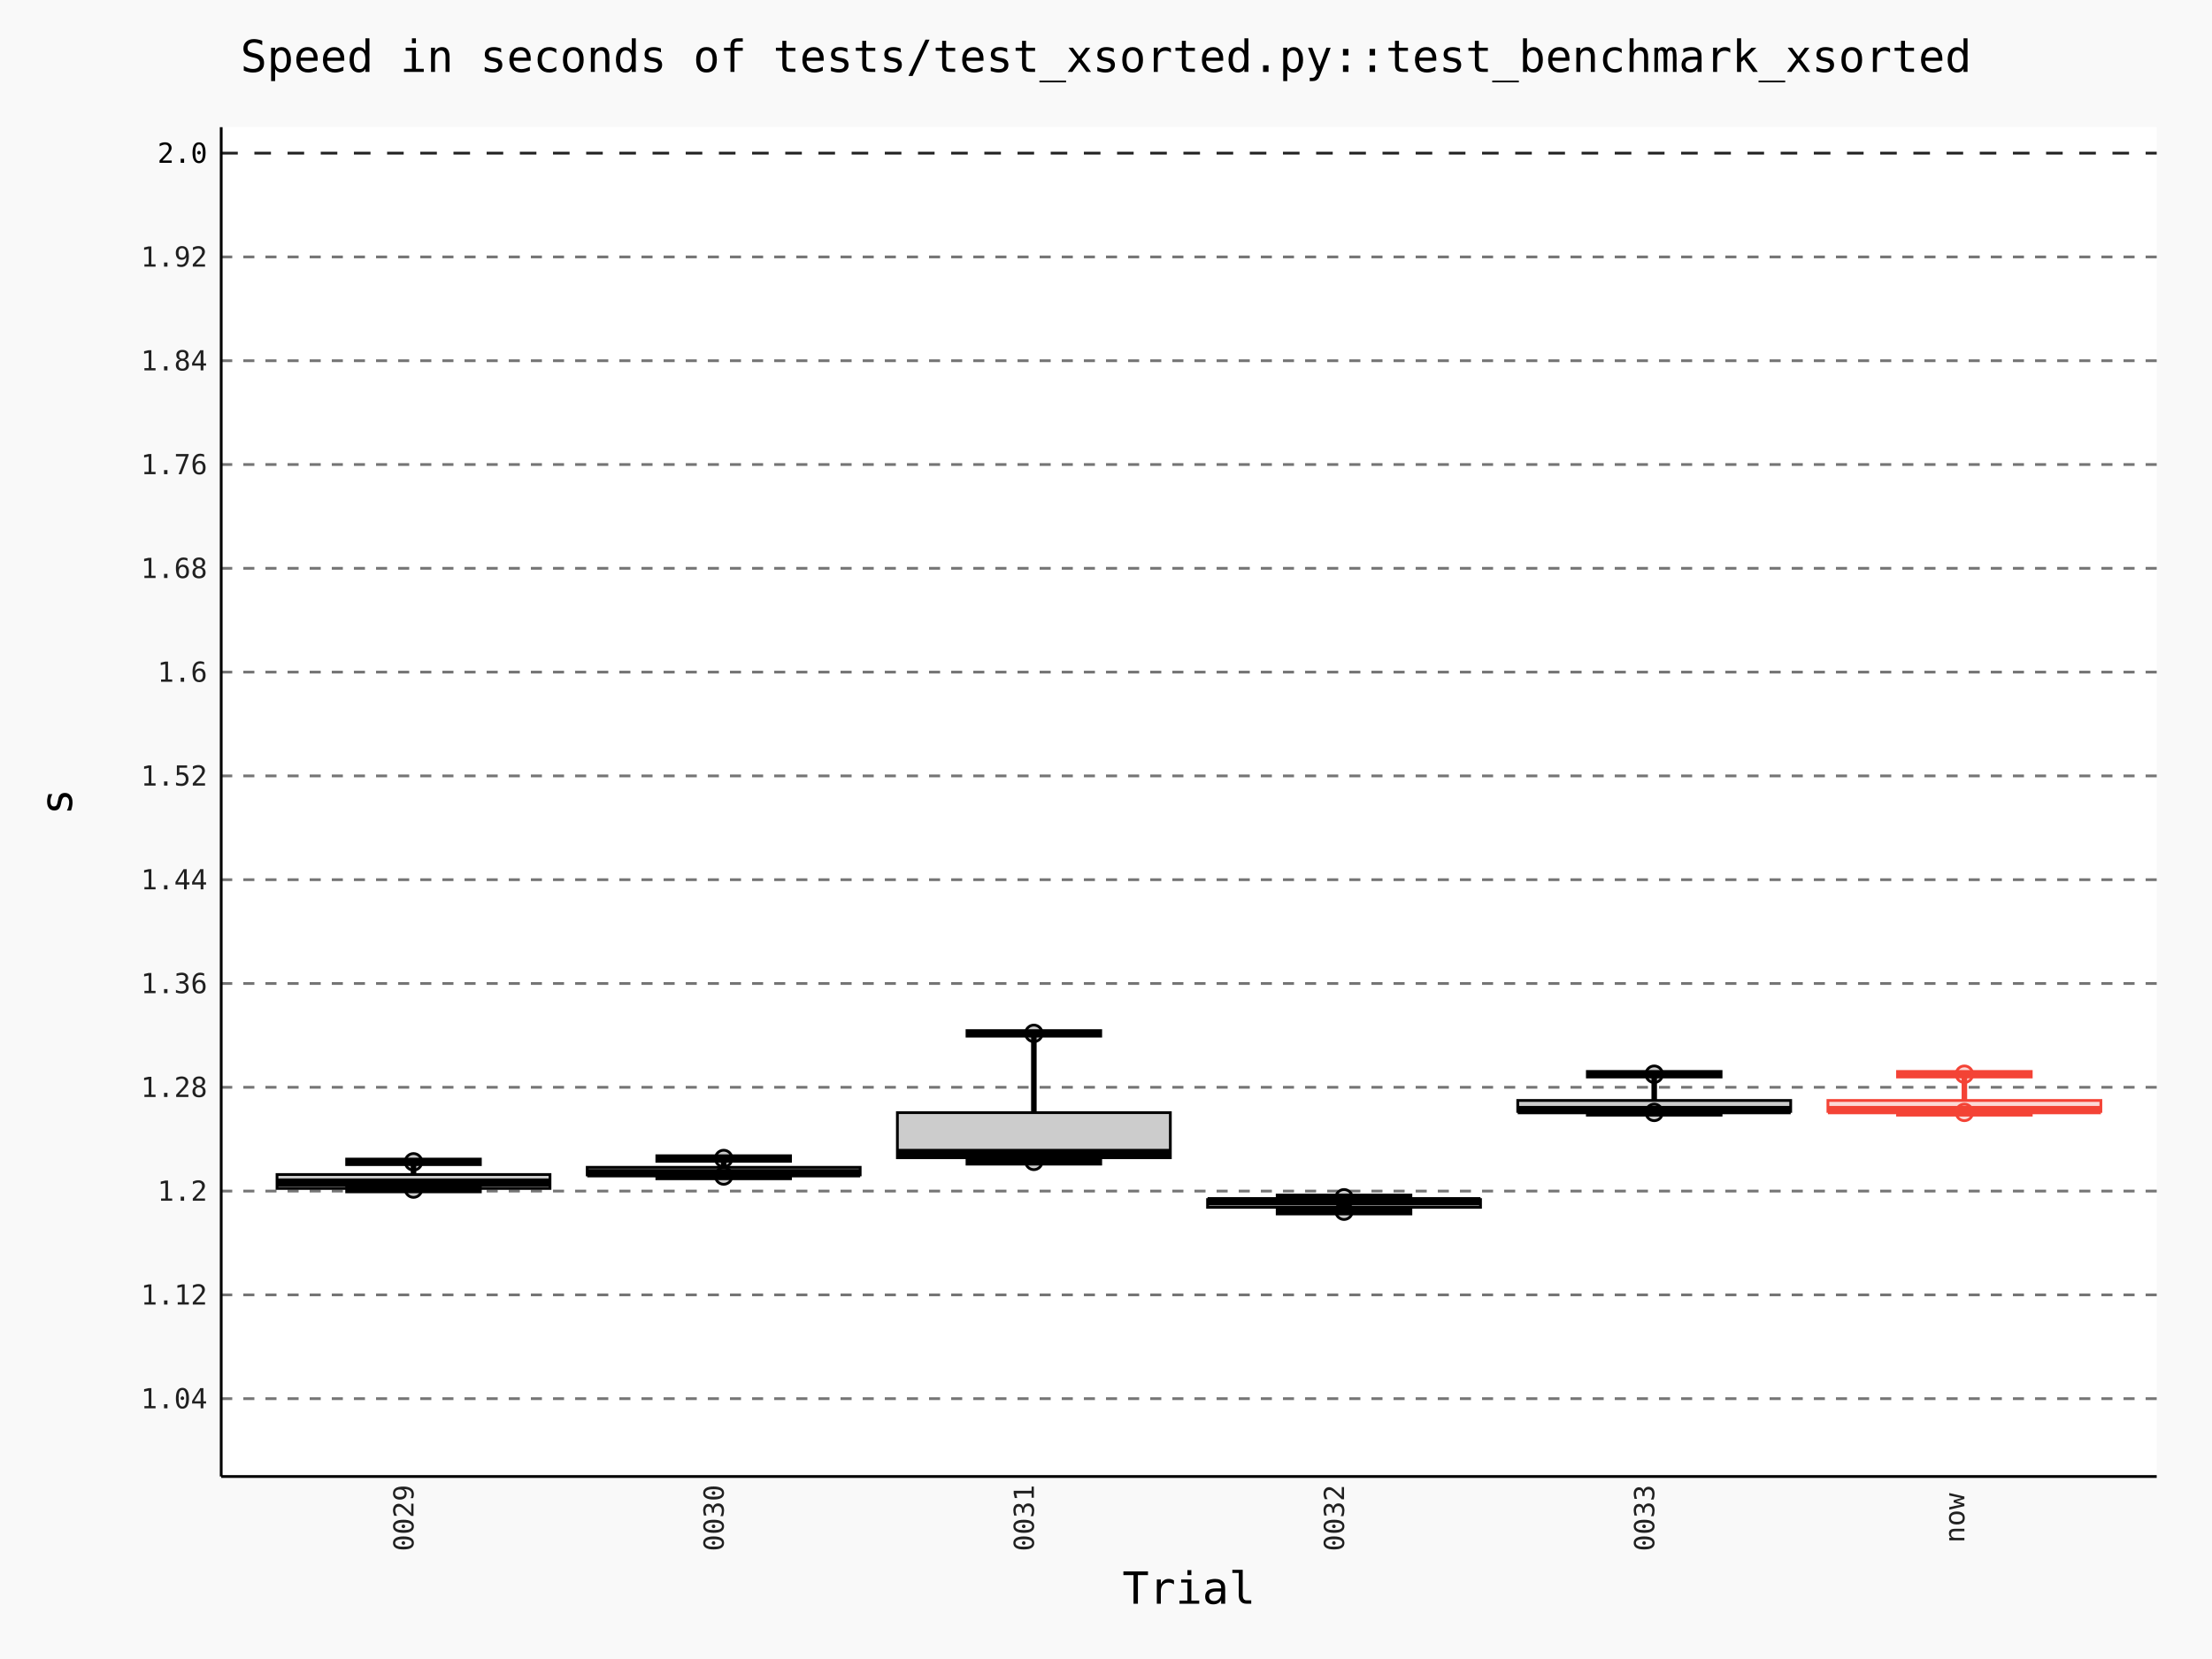
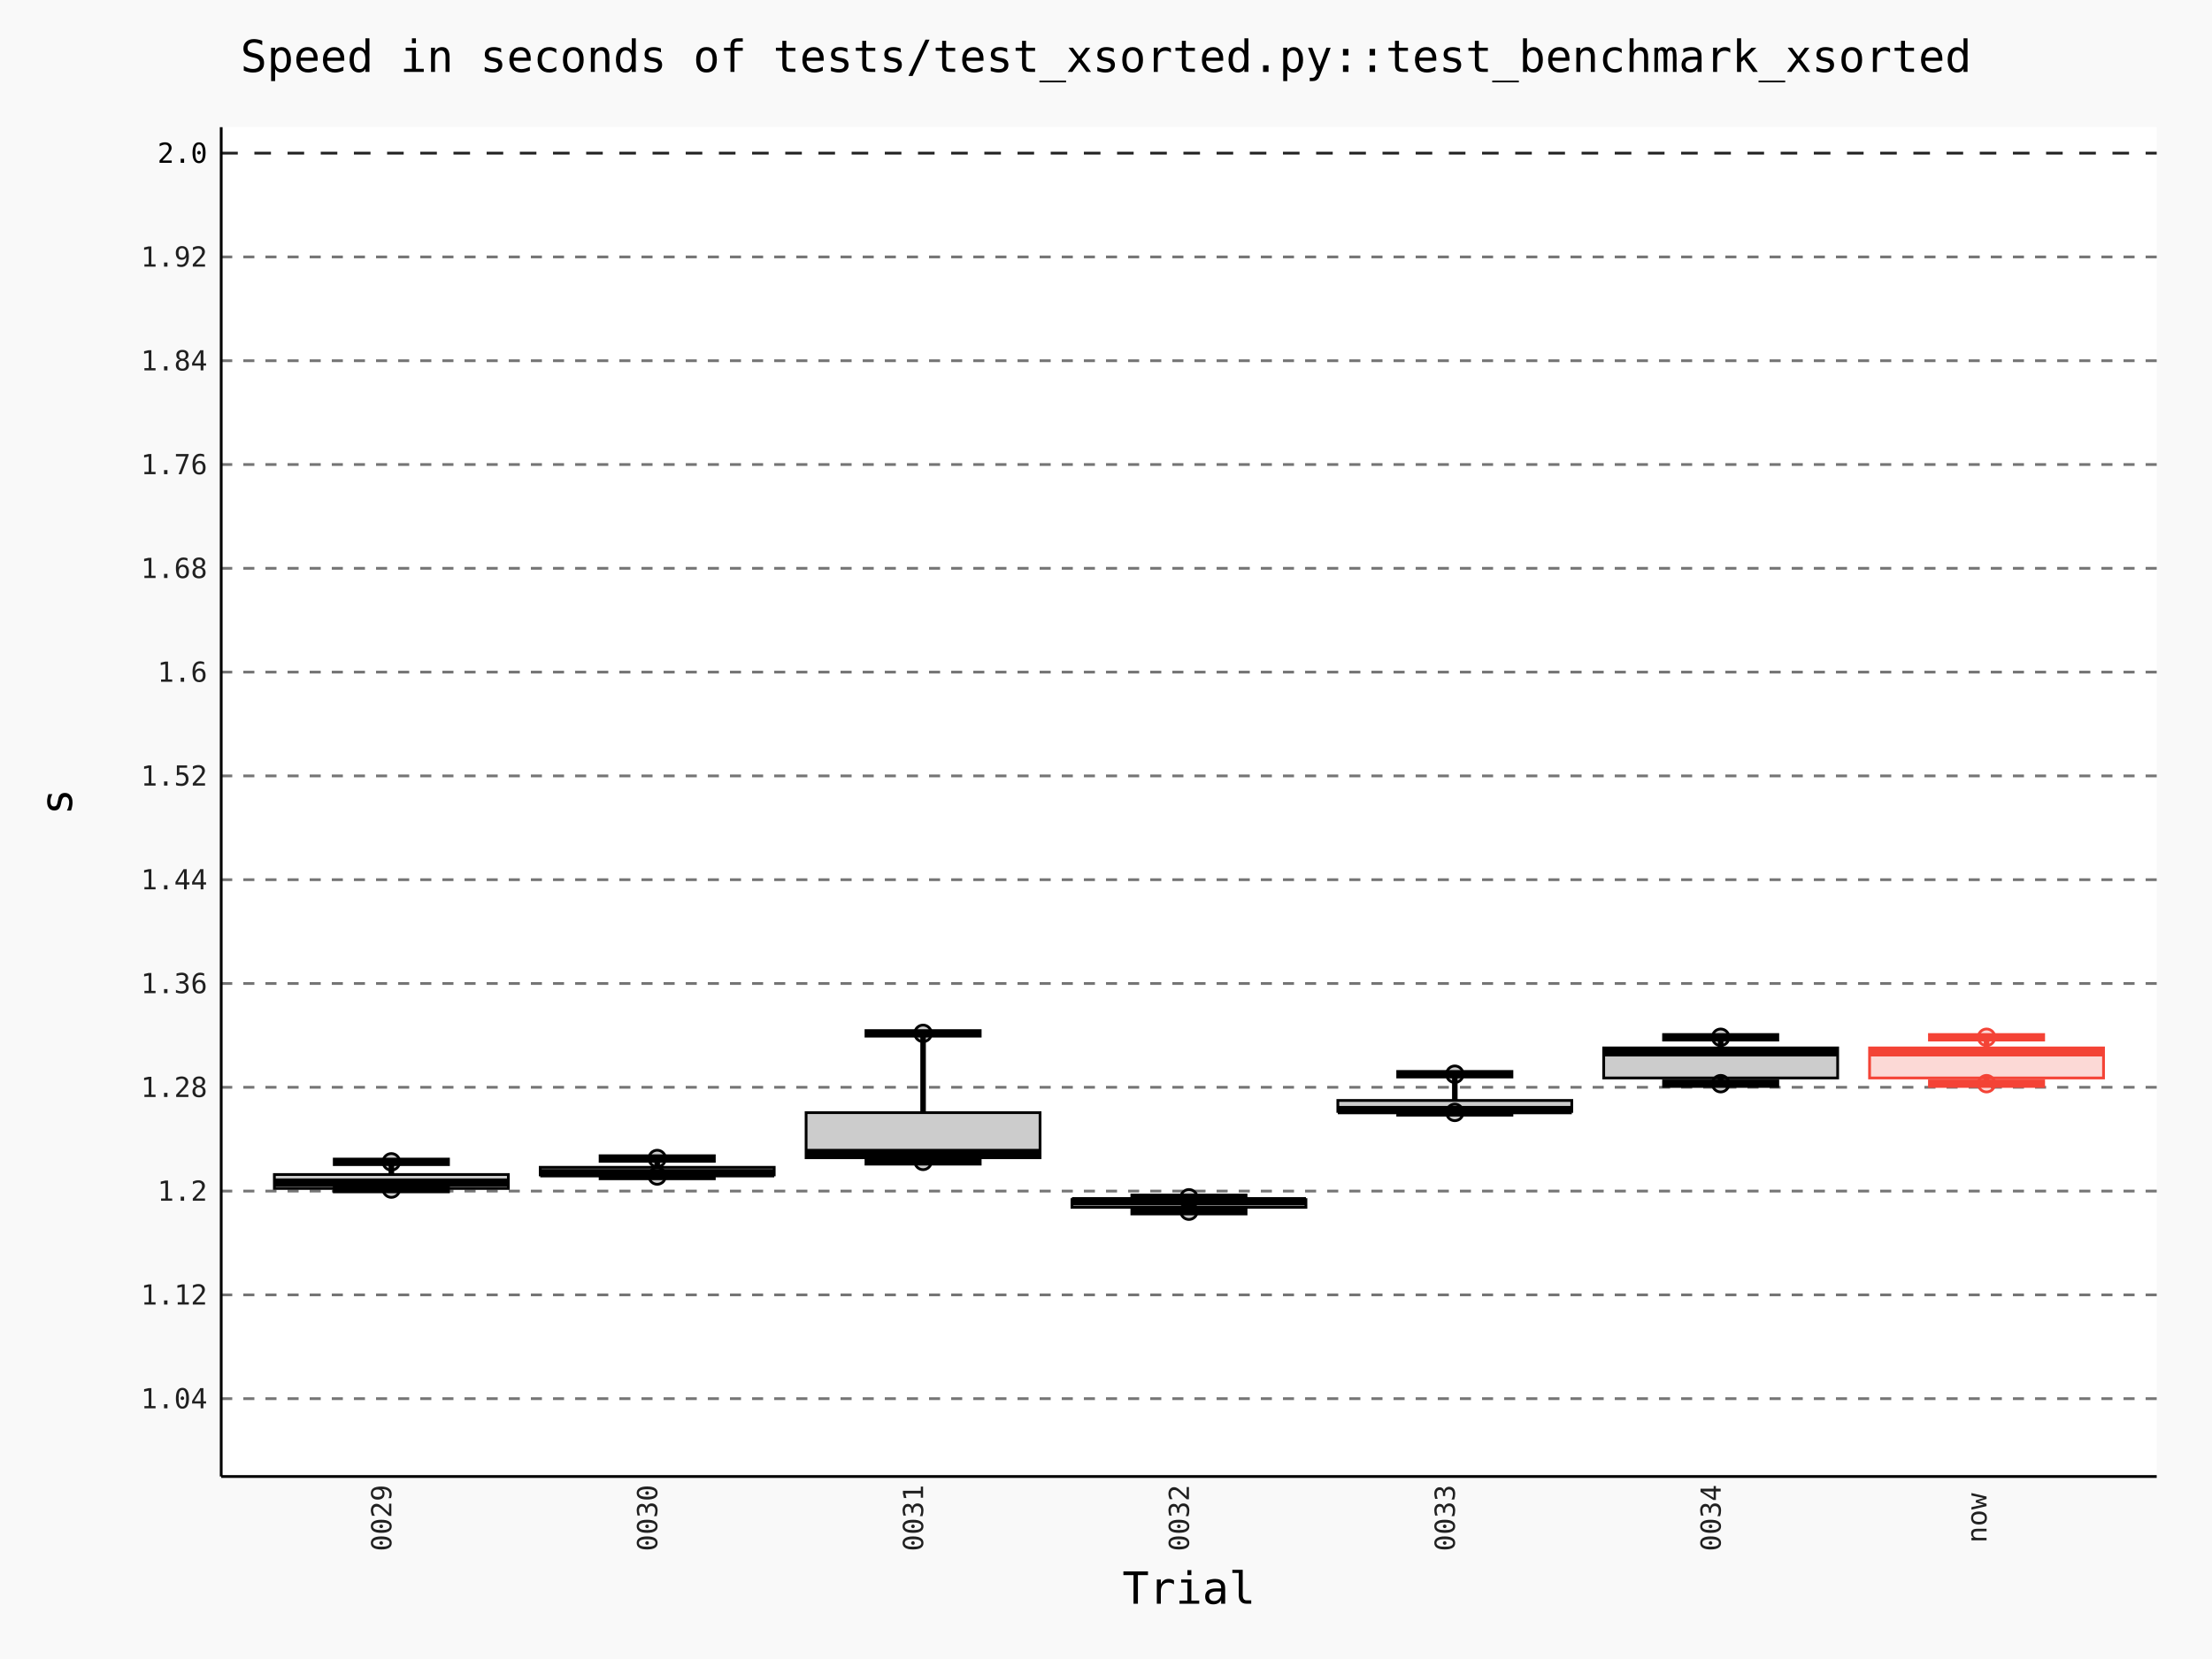
- <svg xmlns="http://www.w3.org/2000/svg" class="pygal-chart" id="chart-6a9ebe9b-75c6-406b-8734-bb3034c7557e" viewBox="0 0 800 600">
+ <svg xmlns="http://www.w3.org/2000/svg" class="pygal-chart" id="chart-551a3b64-3ca2-4e8e-8522-3fb061f25d1c" viewBox="0 0 800 600">
  <defs>
-     <style type="text/css">#chart-6a9ebe9b-75c6-406b-8734-bb3034c7557e{-webkit-user-select:none;-webkit-font-smoothing:antialiased;font-family:Consolas,"Deja Vu Sans Mono","Bitstream Vera Sans Mono","Courier New",monospace}#chart-6a9ebe9b-75c6-406b-8734-bb3034c7557e .title{font-family:Consolas,"Deja Vu Sans Mono","Bitstream Vera Sans Mono","Courier New",monospace;font-size:16px}#chart-6a9ebe9b-75c6-406b-8734-bb3034c7557e .legends .legend text{font-family:Consolas,"Deja Vu Sans Mono","Bitstream Vera Sans Mono","Courier New",monospace;font-size:14px}#chart-6a9ebe9b-75c6-406b-8734-bb3034c7557e .axis text{font-family:Consolas,"Deja Vu Sans Mono","Bitstream Vera Sans Mono","Courier New",monospace;font-size:10px}#chart-6a9ebe9b-75c6-406b-8734-bb3034c7557e .axis text.major{font-family:Consolas,"Deja Vu Sans Mono","Bitstream Vera Sans Mono","Courier New",monospace;font-size:10px}#chart-6a9ebe9b-75c6-406b-8734-bb3034c7557e .series text{font-family:Consolas,"Deja Vu Sans Mono","Bitstream Vera Sans Mono","Courier New",monospace;font-size:8px}#chart-6a9ebe9b-75c6-406b-8734-bb3034c7557e .tooltip{font-family:Consolas,"Deja Vu Sans Mono","Bitstream Vera Sans Mono","Courier New",monospace;font-size:14px}#chart-6a9ebe9b-75c6-406b-8734-bb3034c7557e text.no_data{font-family:Consolas,"Deja Vu Sans Mono","Bitstream Vera Sans Mono","Courier New",monospace;font-size:64px}
- #chart-6a9ebe9b-75c6-406b-8734-bb3034c7557e{background-color:rgba(249,249,249,1)}#chart-6a9ebe9b-75c6-406b-8734-bb3034c7557e path,#chart-6a9ebe9b-75c6-406b-8734-bb3034c7557e line,#chart-6a9ebe9b-75c6-406b-8734-bb3034c7557e rect,#chart-6a9ebe9b-75c6-406b-8734-bb3034c7557e circle{-webkit-transition:150ms;-moz-transition:150ms;transition:150ms}#chart-6a9ebe9b-75c6-406b-8734-bb3034c7557e .graph &gt; .background{fill:rgba(249,249,249,1)}#chart-6a9ebe9b-75c6-406b-8734-bb3034c7557e .plot &gt; .background{fill:rgba(255,255,255,1)}#chart-6a9ebe9b-75c6-406b-8734-bb3034c7557e .graph{fill:rgba(0,0,0,.87)}#chart-6a9ebe9b-75c6-406b-8734-bb3034c7557e text.no_data{fill:rgba(0,0,0,1)}#chart-6a9ebe9b-75c6-406b-8734-bb3034c7557e .title{fill:rgba(0,0,0,1)}#chart-6a9ebe9b-75c6-406b-8734-bb3034c7557e .legends .legend text{fill:rgba(0,0,0,.87)}#chart-6a9ebe9b-75c6-406b-8734-bb3034c7557e .legends .legend:hover text{fill:rgba(0,0,0,1)}#chart-6a9ebe9b-75c6-406b-8734-bb3034c7557e .axis .line{stroke:rgba(0,0,0,1)}#chart-6a9ebe9b-75c6-406b-8734-bb3034c7557e .axis .guide.line{stroke:rgba(0,0,0,.54)}#chart-6a9ebe9b-75c6-406b-8734-bb3034c7557e .axis .major.line{stroke:rgba(0,0,0,.87)}#chart-6a9ebe9b-75c6-406b-8734-bb3034c7557e .axis text.major{fill:rgba(0,0,0,1)}#chart-6a9ebe9b-75c6-406b-8734-bb3034c7557e .axis.y .guides:hover .guide.line,#chart-6a9ebe9b-75c6-406b-8734-bb3034c7557e .line-graph .axis.x .guides:hover .guide.line,#chart-6a9ebe9b-75c6-406b-8734-bb3034c7557e .stackedline-graph .axis.x .guides:hover .guide.line,#chart-6a9ebe9b-75c6-406b-8734-bb3034c7557e .xy-graph .axis.x .guides:hover .guide.line{stroke:rgba(0,0,0,1)}#chart-6a9ebe9b-75c6-406b-8734-bb3034c7557e .axis .guides:hover text{fill:rgba(0,0,0,1)}#chart-6a9ebe9b-75c6-406b-8734-bb3034c7557e .reactive{fill-opacity:.7}#chart-6a9ebe9b-75c6-406b-8734-bb3034c7557e .reactive.active,#chart-6a9ebe9b-75c6-406b-8734-bb3034c7557e .active .reactive{fill-opacity:.8;stroke-width:4}#chart-6a9ebe9b-75c6-406b-8734-bb3034c7557e .series text{fill:rgba(0,0,0,1)}#chart-6a9ebe9b-75c6-406b-8734-bb3034c7557e .tooltip rect{fill:rgba(255,255,255,1);stroke:rgba(0,0,0,1);-webkit-transition:opacity 150ms;-moz-transition:opacity 150ms;transition:opacity 150ms}#chart-6a9ebe9b-75c6-406b-8734-bb3034c7557e .tooltip .label{fill:rgba(0,0,0,.87)}#chart-6a9ebe9b-75c6-406b-8734-bb3034c7557e .tooltip .label{fill:rgba(0,0,0,.87)}#chart-6a9ebe9b-75c6-406b-8734-bb3034c7557e .tooltip .legend{font-size:.8em;fill:rgba(0,0,0,.54)}#chart-6a9ebe9b-75c6-406b-8734-bb3034c7557e .tooltip .x_label{font-size:.6em;fill:rgba(0,0,0,1)}#chart-6a9ebe9b-75c6-406b-8734-bb3034c7557e .tooltip .value{font-size:1.5em}#chart-6a9ebe9b-75c6-406b-8734-bb3034c7557e .map-element{fill:rgba(0,0,0,.87);stroke:rgba(0,0,0,.54) !important;opacity:.9;stroke-width:3;-webkit-transition:opacity 150ms;-moz-transition:opacity 150ms;transition:opacity 150ms}#chart-6a9ebe9b-75c6-406b-8734-bb3034c7557e .map-element:hover{opacity:1;stroke-width:10}#chart-6a9ebe9b-75c6-406b-8734-bb3034c7557e .color-0,#chart-6a9ebe9b-75c6-406b-8734-bb3034c7557e .color-0 a:visited{stroke:#000000;fill:#000000}#chart-6a9ebe9b-75c6-406b-8734-bb3034c7557e .color-1,#chart-6a9ebe9b-75c6-406b-8734-bb3034c7557e .color-1 a:visited{stroke:#000000;fill:#000000}#chart-6a9ebe9b-75c6-406b-8734-bb3034c7557e .color-2,#chart-6a9ebe9b-75c6-406b-8734-bb3034c7557e .color-2 a:visited{stroke:#000000;fill:#000000}#chart-6a9ebe9b-75c6-406b-8734-bb3034c7557e .color-3,#chart-6a9ebe9b-75c6-406b-8734-bb3034c7557e .color-3 a:visited{stroke:#000000;fill:#000000}#chart-6a9ebe9b-75c6-406b-8734-bb3034c7557e .color-4,#chart-6a9ebe9b-75c6-406b-8734-bb3034c7557e .color-4 a:visited{stroke:#000000;fill:#000000}#chart-6a9ebe9b-75c6-406b-8734-bb3034c7557e .color-5,#chart-6a9ebe9b-75c6-406b-8734-bb3034c7557e .color-5 a:visited{stroke:#F44336;fill:#F44336}#chart-6a9ebe9b-75c6-406b-8734-bb3034c7557e .text-overlay .color-0 text{fill:white}#chart-6a9ebe9b-75c6-406b-8734-bb3034c7557e .text-overlay .color-1 text{fill:white}#chart-6a9ebe9b-75c6-406b-8734-bb3034c7557e .text-overlay .color-2 text{fill:white}#chart-6a9ebe9b-75c6-406b-8734-bb3034c7557e .text-overlay .color-3 text{fill:white}#chart-6a9ebe9b-75c6-406b-8734-bb3034c7557e .text-overlay .color-4 text{fill:white}#chart-6a9ebe9b-75c6-406b-8734-bb3034c7557e .text-overlay .color-5 text{fill:black}
- #chart-6a9ebe9b-75c6-406b-8734-bb3034c7557e text.no_data{text-anchor:middle}#chart-6a9ebe9b-75c6-406b-8734-bb3034c7557e .guide.line{fill-opacity:0}#chart-6a9ebe9b-75c6-406b-8734-bb3034c7557e .centered{text-anchor:middle}#chart-6a9ebe9b-75c6-406b-8734-bb3034c7557e .title{text-anchor:middle}#chart-6a9ebe9b-75c6-406b-8734-bb3034c7557e .legends .legend text{fill-opacity:1}#chart-6a9ebe9b-75c6-406b-8734-bb3034c7557e .axis.x text{text-anchor:middle}#chart-6a9ebe9b-75c6-406b-8734-bb3034c7557e .axis.x:not(.web) text[transform]{text-anchor:start}#chart-6a9ebe9b-75c6-406b-8734-bb3034c7557e .axis.y text{text-anchor:end}#chart-6a9ebe9b-75c6-406b-8734-bb3034c7557e .axis.y2 text{text-anchor:start}#chart-6a9ebe9b-75c6-406b-8734-bb3034c7557e .axis .guide.line{stroke-dasharray:4,4}#chart-6a9ebe9b-75c6-406b-8734-bb3034c7557e .axis .major.guide.line{stroke-dasharray:6,6}#chart-6a9ebe9b-75c6-406b-8734-bb3034c7557e .horizontal .axis.y .guide.line,#chart-6a9ebe9b-75c6-406b-8734-bb3034c7557e .horizontal .axis.y2 .guide.line,#chart-6a9ebe9b-75c6-406b-8734-bb3034c7557e .vertical .axis.x .guide.line{opacity:0}#chart-6a9ebe9b-75c6-406b-8734-bb3034c7557e .horizontal .axis.always_show .guide.line,#chart-6a9ebe9b-75c6-406b-8734-bb3034c7557e .vertical .axis.always_show .guide.line{opacity:1 !important}#chart-6a9ebe9b-75c6-406b-8734-bb3034c7557e .axis.y .guides:hover .guide.line,#chart-6a9ebe9b-75c6-406b-8734-bb3034c7557e .axis.y2 .guides:hover .guide.line,#chart-6a9ebe9b-75c6-406b-8734-bb3034c7557e .axis.x .guides:hover .guide.line{opacity:1}#chart-6a9ebe9b-75c6-406b-8734-bb3034c7557e .axis .guides:hover text{opacity:1}#chart-6a9ebe9b-75c6-406b-8734-bb3034c7557e .nofill{fill:none}#chart-6a9ebe9b-75c6-406b-8734-bb3034c7557e .subtle-fill{fill-opacity:.2}#chart-6a9ebe9b-75c6-406b-8734-bb3034c7557e .dot{stroke-width:1px;fill-opacity:1}#chart-6a9ebe9b-75c6-406b-8734-bb3034c7557e .dot.active{stroke-width:5px}#chart-6a9ebe9b-75c6-406b-8734-bb3034c7557e .dot.negative{fill:transparent}#chart-6a9ebe9b-75c6-406b-8734-bb3034c7557e text,#chart-6a9ebe9b-75c6-406b-8734-bb3034c7557e tspan{stroke:none !important}#chart-6a9ebe9b-75c6-406b-8734-bb3034c7557e .series text.active{opacity:1}#chart-6a9ebe9b-75c6-406b-8734-bb3034c7557e .tooltip rect{fill-opacity:.95;stroke-width:.5}#chart-6a9ebe9b-75c6-406b-8734-bb3034c7557e .tooltip text{fill-opacity:1}
+     <style type="text/css">#chart-551a3b64-3ca2-4e8e-8522-3fb061f25d1c{-webkit-user-select:none;-webkit-font-smoothing:antialiased;font-family:Consolas,"Deja Vu Sans Mono","Bitstream Vera Sans Mono","Courier New",monospace}#chart-551a3b64-3ca2-4e8e-8522-3fb061f25d1c .title{font-family:Consolas,"Deja Vu Sans Mono","Bitstream Vera Sans Mono","Courier New",monospace;font-size:16px}#chart-551a3b64-3ca2-4e8e-8522-3fb061f25d1c .legends .legend text{font-family:Consolas,"Deja Vu Sans Mono","Bitstream Vera Sans Mono","Courier New",monospace;font-size:14px}#chart-551a3b64-3ca2-4e8e-8522-3fb061f25d1c .axis text{font-family:Consolas,"Deja Vu Sans Mono","Bitstream Vera Sans Mono","Courier New",monospace;font-size:10px}#chart-551a3b64-3ca2-4e8e-8522-3fb061f25d1c .axis text.major{font-family:Consolas,"Deja Vu Sans Mono","Bitstream Vera Sans Mono","Courier New",monospace;font-size:10px}#chart-551a3b64-3ca2-4e8e-8522-3fb061f25d1c .series text{font-family:Consolas,"Deja Vu Sans Mono","Bitstream Vera Sans Mono","Courier New",monospace;font-size:8px}#chart-551a3b64-3ca2-4e8e-8522-3fb061f25d1c .tooltip{font-family:Consolas,"Deja Vu Sans Mono","Bitstream Vera Sans Mono","Courier New",monospace;font-size:14px}#chart-551a3b64-3ca2-4e8e-8522-3fb061f25d1c text.no_data{font-family:Consolas,"Deja Vu Sans Mono","Bitstream Vera Sans Mono","Courier New",monospace;font-size:64px}
+ #chart-551a3b64-3ca2-4e8e-8522-3fb061f25d1c{background-color:rgba(249,249,249,1)}#chart-551a3b64-3ca2-4e8e-8522-3fb061f25d1c path,#chart-551a3b64-3ca2-4e8e-8522-3fb061f25d1c line,#chart-551a3b64-3ca2-4e8e-8522-3fb061f25d1c rect,#chart-551a3b64-3ca2-4e8e-8522-3fb061f25d1c circle{-webkit-transition:150ms;-moz-transition:150ms;transition:150ms}#chart-551a3b64-3ca2-4e8e-8522-3fb061f25d1c .graph &gt; .background{fill:rgba(249,249,249,1)}#chart-551a3b64-3ca2-4e8e-8522-3fb061f25d1c .plot &gt; .background{fill:rgba(255,255,255,1)}#chart-551a3b64-3ca2-4e8e-8522-3fb061f25d1c .graph{fill:rgba(0,0,0,.87)}#chart-551a3b64-3ca2-4e8e-8522-3fb061f25d1c text.no_data{fill:rgba(0,0,0,1)}#chart-551a3b64-3ca2-4e8e-8522-3fb061f25d1c .title{fill:rgba(0,0,0,1)}#chart-551a3b64-3ca2-4e8e-8522-3fb061f25d1c .legends .legend text{fill:rgba(0,0,0,.87)}#chart-551a3b64-3ca2-4e8e-8522-3fb061f25d1c .legends .legend:hover text{fill:rgba(0,0,0,1)}#chart-551a3b64-3ca2-4e8e-8522-3fb061f25d1c .axis .line{stroke:rgba(0,0,0,1)}#chart-551a3b64-3ca2-4e8e-8522-3fb061f25d1c .axis .guide.line{stroke:rgba(0,0,0,.54)}#chart-551a3b64-3ca2-4e8e-8522-3fb061f25d1c .axis .major.line{stroke:rgba(0,0,0,.87)}#chart-551a3b64-3ca2-4e8e-8522-3fb061f25d1c .axis text.major{fill:rgba(0,0,0,1)}#chart-551a3b64-3ca2-4e8e-8522-3fb061f25d1c .axis.y .guides:hover .guide.line,#chart-551a3b64-3ca2-4e8e-8522-3fb061f25d1c .line-graph .axis.x .guides:hover .guide.line,#chart-551a3b64-3ca2-4e8e-8522-3fb061f25d1c .stackedline-graph .axis.x .guides:hover .guide.line,#chart-551a3b64-3ca2-4e8e-8522-3fb061f25d1c .xy-graph .axis.x .guides:hover .guide.line{stroke:rgba(0,0,0,1)}#chart-551a3b64-3ca2-4e8e-8522-3fb061f25d1c .axis .guides:hover text{fill:rgba(0,0,0,1)}#chart-551a3b64-3ca2-4e8e-8522-3fb061f25d1c .reactive{fill-opacity:.7}#chart-551a3b64-3ca2-4e8e-8522-3fb061f25d1c .reactive.active,#chart-551a3b64-3ca2-4e8e-8522-3fb061f25d1c .active .reactive{fill-opacity:.8;stroke-width:4}#chart-551a3b64-3ca2-4e8e-8522-3fb061f25d1c .series text{fill:rgba(0,0,0,1)}#chart-551a3b64-3ca2-4e8e-8522-3fb061f25d1c .tooltip rect{fill:rgba(255,255,255,1);stroke:rgba(0,0,0,1);-webkit-transition:opacity 150ms;-moz-transition:opacity 150ms;transition:opacity 150ms}#chart-551a3b64-3ca2-4e8e-8522-3fb061f25d1c .tooltip .label{fill:rgba(0,0,0,.87)}#chart-551a3b64-3ca2-4e8e-8522-3fb061f25d1c .tooltip .label{fill:rgba(0,0,0,.87)}#chart-551a3b64-3ca2-4e8e-8522-3fb061f25d1c .tooltip .legend{font-size:.8em;fill:rgba(0,0,0,.54)}#chart-551a3b64-3ca2-4e8e-8522-3fb061f25d1c .tooltip .x_label{font-size:.6em;fill:rgba(0,0,0,1)}#chart-551a3b64-3ca2-4e8e-8522-3fb061f25d1c .tooltip .value{font-size:1.5em}#chart-551a3b64-3ca2-4e8e-8522-3fb061f25d1c .map-element{fill:rgba(0,0,0,.87);stroke:rgba(0,0,0,.54) !important;opacity:.9;stroke-width:3;-webkit-transition:opacity 150ms;-moz-transition:opacity 150ms;transition:opacity 150ms}#chart-551a3b64-3ca2-4e8e-8522-3fb061f25d1c .map-element:hover{opacity:1;stroke-width:10}#chart-551a3b64-3ca2-4e8e-8522-3fb061f25d1c .color-0,#chart-551a3b64-3ca2-4e8e-8522-3fb061f25d1c .color-0 a:visited{stroke:#000000;fill:#000000}#chart-551a3b64-3ca2-4e8e-8522-3fb061f25d1c .color-1,#chart-551a3b64-3ca2-4e8e-8522-3fb061f25d1c .color-1 a:visited{stroke:#000000;fill:#000000}#chart-551a3b64-3ca2-4e8e-8522-3fb061f25d1c .color-2,#chart-551a3b64-3ca2-4e8e-8522-3fb061f25d1c .color-2 a:visited{stroke:#000000;fill:#000000}#chart-551a3b64-3ca2-4e8e-8522-3fb061f25d1c .color-3,#chart-551a3b64-3ca2-4e8e-8522-3fb061f25d1c .color-3 a:visited{stroke:#000000;fill:#000000}#chart-551a3b64-3ca2-4e8e-8522-3fb061f25d1c .color-4,#chart-551a3b64-3ca2-4e8e-8522-3fb061f25d1c .color-4 a:visited{stroke:#000000;fill:#000000}#chart-551a3b64-3ca2-4e8e-8522-3fb061f25d1c .color-5,#chart-551a3b64-3ca2-4e8e-8522-3fb061f25d1c .color-5 a:visited{stroke:#000000;fill:#000000}#chart-551a3b64-3ca2-4e8e-8522-3fb061f25d1c .color-6,#chart-551a3b64-3ca2-4e8e-8522-3fb061f25d1c .color-6 a:visited{stroke:#F44336;fill:#F44336}#chart-551a3b64-3ca2-4e8e-8522-3fb061f25d1c .text-overlay .color-0 text{fill:white}#chart-551a3b64-3ca2-4e8e-8522-3fb061f25d1c .text-overlay .color-1 text{fill:white}#chart-551a3b64-3ca2-4e8e-8522-3fb061f25d1c .text-overlay .color-2 text{fill:white}#chart-551a3b64-3ca2-4e8e-8522-3fb061f25d1c .text-overlay .color-3 text{fill:white}#chart-551a3b64-3ca2-4e8e-8522-3fb061f25d1c .text-overlay .color-4 text{fill:white}#chart-551a3b64-3ca2-4e8e-8522-3fb061f25d1c .text-overlay .color-5 text{fill:white}#chart-551a3b64-3ca2-4e8e-8522-3fb061f25d1c .text-overlay .color-6 text{fill:black}
+ #chart-551a3b64-3ca2-4e8e-8522-3fb061f25d1c text.no_data{text-anchor:middle}#chart-551a3b64-3ca2-4e8e-8522-3fb061f25d1c .guide.line{fill-opacity:0}#chart-551a3b64-3ca2-4e8e-8522-3fb061f25d1c .centered{text-anchor:middle}#chart-551a3b64-3ca2-4e8e-8522-3fb061f25d1c .title{text-anchor:middle}#chart-551a3b64-3ca2-4e8e-8522-3fb061f25d1c .legends .legend text{fill-opacity:1}#chart-551a3b64-3ca2-4e8e-8522-3fb061f25d1c .axis.x text{text-anchor:middle}#chart-551a3b64-3ca2-4e8e-8522-3fb061f25d1c .axis.x:not(.web) text[transform]{text-anchor:start}#chart-551a3b64-3ca2-4e8e-8522-3fb061f25d1c .axis.y text{text-anchor:end}#chart-551a3b64-3ca2-4e8e-8522-3fb061f25d1c .axis.y2 text{text-anchor:start}#chart-551a3b64-3ca2-4e8e-8522-3fb061f25d1c .axis .guide.line{stroke-dasharray:4,4}#chart-551a3b64-3ca2-4e8e-8522-3fb061f25d1c .axis .major.guide.line{stroke-dasharray:6,6}#chart-551a3b64-3ca2-4e8e-8522-3fb061f25d1c .horizontal .axis.y .guide.line,#chart-551a3b64-3ca2-4e8e-8522-3fb061f25d1c .horizontal .axis.y2 .guide.line,#chart-551a3b64-3ca2-4e8e-8522-3fb061f25d1c .vertical .axis.x .guide.line{opacity:0}#chart-551a3b64-3ca2-4e8e-8522-3fb061f25d1c .horizontal .axis.always_show .guide.line,#chart-551a3b64-3ca2-4e8e-8522-3fb061f25d1c .vertical .axis.always_show .guide.line{opacity:1 !important}#chart-551a3b64-3ca2-4e8e-8522-3fb061f25d1c .axis.y .guides:hover .guide.line,#chart-551a3b64-3ca2-4e8e-8522-3fb061f25d1c .axis.y2 .guides:hover .guide.line,#chart-551a3b64-3ca2-4e8e-8522-3fb061f25d1c .axis.x .guides:hover .guide.line{opacity:1}#chart-551a3b64-3ca2-4e8e-8522-3fb061f25d1c .axis .guides:hover text{opacity:1}#chart-551a3b64-3ca2-4e8e-8522-3fb061f25d1c .nofill{fill:none}#chart-551a3b64-3ca2-4e8e-8522-3fb061f25d1c .subtle-fill{fill-opacity:.2}#chart-551a3b64-3ca2-4e8e-8522-3fb061f25d1c .dot{stroke-width:1px;fill-opacity:1}#chart-551a3b64-3ca2-4e8e-8522-3fb061f25d1c .dot.active{stroke-width:5px}#chart-551a3b64-3ca2-4e8e-8522-3fb061f25d1c .dot.negative{fill:transparent}#chart-551a3b64-3ca2-4e8e-8522-3fb061f25d1c text,#chart-551a3b64-3ca2-4e8e-8522-3fb061f25d1c tspan{stroke:none !important}#chart-551a3b64-3ca2-4e8e-8522-3fb061f25d1c .series text.active{opacity:1}#chart-551a3b64-3ca2-4e8e-8522-3fb061f25d1c .tooltip rect{fill-opacity:.95;stroke-width:.5}#chart-551a3b64-3ca2-4e8e-8522-3fb061f25d1c .tooltip text{fill-opacity:1}
.axis.x text{text-anchor:middle !important}.tooltip .value{font-size:1em !important}</style>
  </defs>
  <g class="graph plot-graph vertical">
    <rect class="background" height="600" width="800" x="0" y="0" />
    <g class="plot" transform="translate(80, 46)">
      <rect class="background" height="488" width="700.0" x="0" y="0" />
      <g class="axis y">
        <path class="line" d="M0 488 h700" />
        <g class="guides">
          <path class="guide line" d="M0 459.846 h700" />
          <text class="" x="-5" y="463.346">1.04</text>
        </g>
        <g class="guides">
          <path class="guide line" d="M0 422.308 h700" />
          <text class="" x="-5" y="425.808">1.12</text>
        </g>
        <g class="guides">
          <path class="guide line" d="M0 384.769 h700" />
          <text class="" x="-5" y="388.269">1.2</text>
        </g>
        <g class="guides">
          <path class="guide line" d="M0 347.231 h700" />
          <text class="" x="-5" y="350.731">1.28</text>
        </g>
        <g class="guides">
          <path class="guide line" d="M0 309.692 h700" />
          <text class="" x="-5" y="313.192">1.36</text>
        </g>
        <g class="guides">
          <path class="guide line" d="M0 272.154 h700" />
          <text class="" x="-5" y="275.654">1.44</text>
        </g>
        <g class="guides">
          <path class="guide line" d="M0 234.615 h700" />
          <text class="" x="-5" y="238.115">1.52</text>
        </g>
        <g class="guides">
          <path class="guide line" d="M0 197.077 h700" />
          <text class="" x="-5" y="200.577">1.6</text>
        </g>
        <g class="guides">
          <path class="guide line" d="M0 159.538 h700" />
          <text class="" x="-5" y="163.038">1.68</text>
        </g>
        <g class="guides">
          <path class="guide line" d="M0 122 h700" />
          <text class="" x="-5" y="125.5">1.76</text>
        </g>
        <g class="guides">
          <path class="guide line" d="M0 84.462 h700" />
          <text class="" x="-5" y="87.962">1.84</text>
        </g>
        <g class="guides">
          <path class="guide line" d="M0 46.923 h700" />
          <text class="" x="-5" y="50.423">1.92</text>
        </g>
        <g class="guides">
          <path class="major guide line" d="M0 9.385 h700" />
          <text class="major" x="-5" y="12.885">2.0</text>
        </g>
      </g>
      <g class="axis x">
        <path class="line" d="M0 0 v488" />
        <g class="guides">
-           <path class="guide line" d="M69.551 0 v488" />
-           <text class="" transform="rotate(-90 69.55128 503)" x="69.551" y="503.0">0029</text>
-         </g>
-         <g class="guides">
-           <path class="guide line" d="M181.731 0 v488" />
-           <text class="" transform="rotate(-90 181.7308 503)" x="181.731" y="503.0">0030</text>
-         </g>
-         <g class="guides">
-           <path class="guide line" d="M293.91 0 v488" />
-           <text class="" transform="rotate(-90 293.9103 503)" x="293.91" y="503.0">0031</text>
-         </g>
-         <g class="guides">
-           <path class="guide line" d="M406.09 0 v488" />
-           <text class="" transform="rotate(-90 406.0897 503)" x="406.09" y="503.0">0032</text>
-         </g>
-         <g class="guides">
-           <path class="guide line" d="M518.269 0 v488" />
-           <text class="" transform="rotate(-90 518.2692 503)" x="518.269" y="503.0">0033</text>
-         </g>
-         <g class="guides">
-           <path class="guide line" d="M630.449 0 v488" />
-           <text class="" transform="rotate(-90 630.4487 503)" x="630.449" y="503.0">now</text>
+           <path class="guide line" d="M61.538 0 v488" />
+           <text class="" transform="rotate(-90 61.53846 503)" x="61.538" y="503.0">0029</text>
+         </g>
+         <g class="guides">
+           <path class="guide line" d="M157.692 0 v488" />
+           <text class="" transform="rotate(-90 157.6923 503)" x="157.692" y="503.0">0030</text>
+         </g>
+         <g class="guides">
+           <path class="guide line" d="M253.846 0 v488" />
+           <text class="" transform="rotate(-90 253.8462 503)" x="253.846" y="503.0">0031</text>
+         </g>
+         <g class="guides">
+           <path class="guide line" d="M350 0 v488" />
+           <text class="" transform="rotate(-90 350 503)" x="350.0" y="503.0">0032</text>
+         </g>
+         <g class="guides">
+           <path class="guide line" d="M446.154 0 v488" />
+           <text class="" transform="rotate(-90 446.1538 503)" x="446.154" y="503.0">0033</text>
+         </g>
+         <g class="guides">
+           <path class="guide line" d="M542.308 0 v488" />
+           <text class="" transform="rotate(-90 542.3077 503)" x="542.308" y="503.0">0034</text>
+         </g>
+         <g class="guides">
+           <path class="guide line" d="M638.462 0 v488" />
+           <text class="" transform="rotate(-90 638.4615 503)" x="638.462" y="503.0">now</text>
        </g>
      </g>
      <g class="series serie-0 color-0">
        <g class="boxes">
          <g class="box">
-             <path class="reactive tooltip-trigger" d="M44.872 384.045 L94.231 384.045" stroke-width="3" />
-             <path class="reactive tooltip-trigger" d="M20.192 381.714 L118.91 381.714" stroke-width="3" />
-             <path class="reactive tooltip-trigger" d="M44.872 374.2 L94.231 374.2" stroke-width="3" />
-             <path class="reactive tooltip-trigger" d="M69.551 384.045 L69.551 383.818" stroke-width="2" />
-             <path class="reactive tooltip-trigger" d="M69.551 374.2 L69.551 378.781" stroke-width="2" />
-             <rect class="subtle-fill reactive tooltip-trigger" height="5.037" width="98.718" x="20.192" y="378.781" />
-             <circle class="subtle-fill reactive tooltip-trigger" cx="69.551" cy="384.045" r="3" />
-             <circle class="subtle-fill reactive tooltip-trigger" cx="69.551" cy="374.2" r="3" />
+             <path class="reactive tooltip-trigger" d="M40.385 384.045 L82.692 384.045" stroke-width="3" />
+             <path class="reactive tooltip-trigger" d="M19.231 381.714 L103.846 381.714" stroke-width="3" />
+             <path class="reactive tooltip-trigger" d="M40.385 374.2 L82.692 374.2" stroke-width="3" />
+             <path class="reactive tooltip-trigger" d="M61.538 384.045 L61.538 383.818" stroke-width="2" />
+             <path class="reactive tooltip-trigger" d="M61.538 374.2 L61.538 378.781" stroke-width="2" />
+             <rect class="subtle-fill reactive tooltip-trigger" height="5.037" width="84.615" x="19.231" y="378.781" />
+             <circle class="subtle-fill reactive tooltip-trigger" cx="61.538" cy="384.045" r="3" />
+             <circle class="subtle-fill reactive tooltip-trigger" cx="61.538" cy="374.2" r="3" />
          </g>
        </g>
      </g>
      <g class="series serie-1 color-1">
        <g class="boxes">
          <g class="box">
-             <path class="reactive tooltip-trigger" d="M157.051 379.316 L206.41 379.316" stroke-width="3" />
-             <path class="reactive tooltip-trigger" d="M132.372 378.308 L231.09 378.308" stroke-width="3" />
-             <path class="reactive tooltip-trigger" d="M157.051 372.993 L206.41 372.993" stroke-width="3" />
-             <path class="reactive tooltip-trigger" d="M181.731 379.316 L181.731 378.92" stroke-width="2" />
-             <path class="reactive tooltip-trigger" d="M181.731 372.993 L181.731 376.175" stroke-width="2" />
-             <rect class="subtle-fill reactive tooltip-trigger" height="2.745" width="98.718" x="132.372" y="376.175" />
-             <circle class="subtle-fill reactive tooltip-trigger" cx="181.731" cy="379.316" r="3" />
-             <circle class="subtle-fill reactive tooltip-trigger" cx="181.731" cy="372.993" r="3" />
+             <path class="reactive tooltip-trigger" d="M136.538 379.316 L178.846 379.316" stroke-width="3" />
+             <path class="reactive tooltip-trigger" d="M115.385 378.308 L200 378.308" stroke-width="3" />
+             <path class="reactive tooltip-trigger" d="M136.538 372.993 L178.846 372.993" stroke-width="3" />
+             <path class="reactive tooltip-trigger" d="M157.692 379.316 L157.692 378.92" stroke-width="2" />
+             <path class="reactive tooltip-trigger" d="M157.692 372.993 L157.692 376.175" stroke-width="2" />
+             <rect class="subtle-fill reactive tooltip-trigger" height="2.745" width="84.615" x="115.385" y="376.175" />
+             <circle class="subtle-fill reactive tooltip-trigger" cx="157.692" cy="379.316" r="3" />
+             <circle class="subtle-fill reactive tooltip-trigger" cx="157.692" cy="372.993" r="3" />
          </g>
        </g>
      </g>
      <g class="series serie-2 color-2">
        <g class="boxes">
          <g class="box">
-             <path class="reactive tooltip-trigger" d="M269.231 374.024 L318.59 374.024" stroke-width="3" />
-             <path class="reactive tooltip-trigger" d="M244.551 371.01 L343.269 371.01" stroke-width="3" />
-             <path class="reactive tooltip-trigger" d="M269.231 327.732 L318.59 327.732" stroke-width="3" />
-             <path class="reactive tooltip-trigger" d="M293.91 374.024 L293.91 372.712" stroke-width="2" />
-             <path class="reactive tooltip-trigger" d="M293.91 327.732 L293.91 356.401" stroke-width="2" />
-             <rect class="subtle-fill reactive tooltip-trigger" height="16.311" width="98.718" x="244.551" y="356.401" />
-             <circle class="subtle-fill reactive tooltip-trigger" cx="293.91" cy="374.024" r="3" />
-             <circle class="subtle-fill reactive tooltip-trigger" cx="293.91" cy="327.732" r="3" />
+             <path class="reactive tooltip-trigger" d="M232.692 374.024 L275 374.024" stroke-width="3" />
+             <path class="reactive tooltip-trigger" d="M211.538 371.01 L296.154 371.01" stroke-width="3" />
+             <path class="reactive tooltip-trigger" d="M232.692 327.732 L275 327.732" stroke-width="3" />
+             <path class="reactive tooltip-trigger" d="M253.846 374.024 L253.846 372.712" stroke-width="2" />
+             <path class="reactive tooltip-trigger" d="M253.846 327.732 L253.846 356.401" stroke-width="2" />
+             <rect class="subtle-fill reactive tooltip-trigger" height="16.311" width="84.615" x="211.538" y="356.401" />
+             <circle class="subtle-fill reactive tooltip-trigger" cx="253.846" cy="374.024" r="3" />
+             <circle class="subtle-fill reactive tooltip-trigger" cx="253.846" cy="327.732" r="3" />
          </g>
        </g>
      </g>
      <g class="series serie-3 color-3">
        <g class="boxes">
          <g class="box">
-             <path class="reactive tooltip-trigger" d="M381.41 392.041 L430.769 392.041" stroke-width="3" />
-             <path class="reactive tooltip-trigger" d="M356.731 388.461 L455.449 388.461" stroke-width="3" />
-             <path class="reactive tooltip-trigger" d="M381.41 387.202 L430.769 387.202" stroke-width="3" />
-             <path class="reactive tooltip-trigger" d="M406.09 392.041 L406.09 390.64" stroke-width="2" />
-             <path class="reactive tooltip-trigger" d="M406.09 387.202 L406.09 387.844" stroke-width="2" />
-             <rect class="subtle-fill reactive tooltip-trigger" height="2.796" width="98.718" x="356.731" y="387.844" />
-             <circle class="subtle-fill reactive tooltip-trigger" cx="406.09" cy="392.041" r="3" />
-             <circle class="subtle-fill reactive tooltip-trigger" cx="406.09" cy="387.202" r="3" />
+             <path class="reactive tooltip-trigger" d="M328.846 392.041 L371.154 392.041" stroke-width="3" />
+             <path class="reactive tooltip-trigger" d="M307.692 388.461 L392.308 388.461" stroke-width="3" />
+             <path class="reactive tooltip-trigger" d="M328.846 387.202 L371.154 387.202" stroke-width="3" />
+             <path class="reactive tooltip-trigger" d="M350 392.041 L350 390.64" stroke-width="2" />
+             <path class="reactive tooltip-trigger" d="M350 387.202 L350 387.844" stroke-width="2" />
+             <rect class="subtle-fill reactive tooltip-trigger" height="2.796" width="84.615" x="307.692" y="387.844" />
+             <circle class="subtle-fill reactive tooltip-trigger" cx="350.0" cy="392.041" r="3" />
+             <circle class="subtle-fill reactive tooltip-trigger" cx="350.0" cy="387.202" r="3" />
          </g>
        </g>
      </g>
      <g class="series serie-4 color-4">
        <g class="boxes">
          <g class="box">
-             <path class="reactive tooltip-trigger" d="M493.59 356.314 L542.949 356.314" stroke-width="3" />
-             <path class="reactive tooltip-trigger" d="M468.91 355.48 L567.628 355.48" stroke-width="3" />
-             <path class="reactive tooltip-trigger" d="M493.59 342.511 L542.949 342.511" stroke-width="3" />
-             <path class="reactive tooltip-trigger" d="M518.269 356.314 L518.269 355.963" stroke-width="2" />
-             <path class="reactive tooltip-trigger" d="M518.269 342.511 L518.269 351.995" stroke-width="2" />
-             <rect class="subtle-fill reactive tooltip-trigger" height="3.968" width="98.718" x="468.91" y="351.995" />
-             <circle class="subtle-fill reactive tooltip-trigger" cx="518.269" cy="356.314" r="3" />
-             <circle class="subtle-fill reactive tooltip-trigger" cx="518.269" cy="342.511" r="3" />
+             <path class="reactive tooltip-trigger" d="M425 356.314 L467.308 356.314" stroke-width="3" />
+             <path class="reactive tooltip-trigger" d="M403.846 355.48 L488.462 355.48" stroke-width="3" />
+             <path class="reactive tooltip-trigger" d="M425 342.511 L467.308 342.511" stroke-width="3" />
+             <path class="reactive tooltip-trigger" d="M446.154 356.314 L446.154 355.963" stroke-width="2" />
+             <path class="reactive tooltip-trigger" d="M446.154 342.511 L446.154 351.995" stroke-width="2" />
+             <rect class="subtle-fill reactive tooltip-trigger" height="3.968" width="84.615" x="403.846" y="351.995" />
+             <circle class="subtle-fill reactive tooltip-trigger" cx="446.154" cy="356.314" r="3" />
+             <circle class="subtle-fill reactive tooltip-trigger" cx="446.154" cy="342.511" r="3" />
          </g>
        </g>
      </g>
      <g class="series serie-5 color-5">
        <g class="boxes">
          <g class="box">
-             <path class="reactive tooltip-trigger" d="M605.769 356.314 L655.128 356.314" stroke-width="3" />
-             <path class="reactive tooltip-trigger" d="M581.09 355.48 L679.808 355.48" stroke-width="3" />
-             <path class="reactive tooltip-trigger" d="M605.769 342.511 L655.128 342.511" stroke-width="3" />
-             <path class="reactive tooltip-trigger" d="M630.449 356.314 L630.449 355.963" stroke-width="2" />
-             <path class="reactive tooltip-trigger" d="M630.449 342.511 L630.449 351.995" stroke-width="2" />
-             <rect class="subtle-fill reactive tooltip-trigger" height="3.968" width="98.718" x="581.09" y="351.995" />
-             <circle class="subtle-fill reactive tooltip-trigger" cx="630.449" cy="356.314" r="3" />
-             <circle class="subtle-fill reactive tooltip-trigger" cx="630.449" cy="342.511" r="3" />
+             <path class="reactive tooltip-trigger" d="M521.154 345.925 L563.462 345.925" stroke-width="3" />
+             <path class="reactive tooltip-trigger" d="M500 334.585 L584.615 334.585" stroke-width="3" />
+             <path class="reactive tooltip-trigger" d="M521.154 329.152 L563.462 329.152" stroke-width="3" />
+             <path class="reactive tooltip-trigger" d="M542.308 345.925 L542.308 343.864" stroke-width="2" />
+             <path class="reactive tooltip-trigger" d="M542.308 329.152 L542.308 332.995" stroke-width="2" />
+             <rect class="subtle-fill reactive tooltip-trigger" height="10.869" width="84.615" x="500" y="332.995" />
+             <circle class="subtle-fill reactive tooltip-trigger" cx="542.308" cy="345.925" r="3" />
+             <circle class="subtle-fill reactive tooltip-trigger" cx="542.308" cy="329.152" r="3" />
+           </g>
+         </g>
+       </g>
+       <g class="series serie-6 color-6">
+         <g class="boxes">
+           <g class="box">
+             <path class="reactive tooltip-trigger" d="M617.308 345.925 L659.615 345.925" stroke-width="3" />
+             <path class="reactive tooltip-trigger" d="M596.154 334.585 L680.769 334.585" stroke-width="3" />
+             <path class="reactive tooltip-trigger" d="M617.308 329.152 L659.615 329.152" stroke-width="3" />
+             <path class="reactive tooltip-trigger" d="M638.462 345.925 L638.462 343.864" stroke-width="2" />
+             <path class="reactive tooltip-trigger" d="M638.462 329.152 L638.462 332.995" stroke-width="2" />
+             <rect class="subtle-fill reactive tooltip-trigger" height="10.869" width="84.615" x="596.154" y="332.995" />
+             <circle class="subtle-fill reactive tooltip-trigger" cx="638.462" cy="345.925" r="3" />
+             <circle class="subtle-fill reactive tooltip-trigger" cx="638.462" cy="329.152" r="3" />
          </g>
        </g>
      </g>
    </g>
    <g class="titles">
      <text class="title plot_title" x="400.0" y="26">Speed in seconds of tests/test_xsorted.py::test_benchmark_xsorted</text>
      <text class="title" x="430.0" y="580">Trial</text>
      <text class="title" transform="rotate(-90 0 290)" x="0" y="316.0">s</text>
    </g>
    <g class="plot overlay" transform="translate(80, 46)">
      <g class="series serie-0 color-0" />
      <g class="series serie-1 color-1" />
      <g class="series serie-2 color-2" />
      <g class="series serie-3 color-3" />
      <g class="series serie-4 color-4" />
      <g class="series serie-5 color-5" />
+       <g class="series serie-6 color-6" />
    </g>
    <g class="plot text-overlay" transform="translate(80, 46)">
      <g class="series serie-0 color-0" />
      <g class="series serie-1 color-1" />
      <g class="series serie-2 color-2" />
      <g class="series serie-3 color-3" />
      <g class="series serie-4 color-4" />
      <g class="series serie-5 color-5" />
+       <g class="series serie-6 color-6" />
    </g>
    <g class="plot tooltip-overlay" transform="translate(80, 46)">
      <g class="tooltip" style="opacity: 0" transform="translate(0 0)">
        <rect class="tooltip-box" height="0" rx="0" ry="0" width="0" />
        <g class="text" />
      </g>
    </g>
  </g>
</svg>
